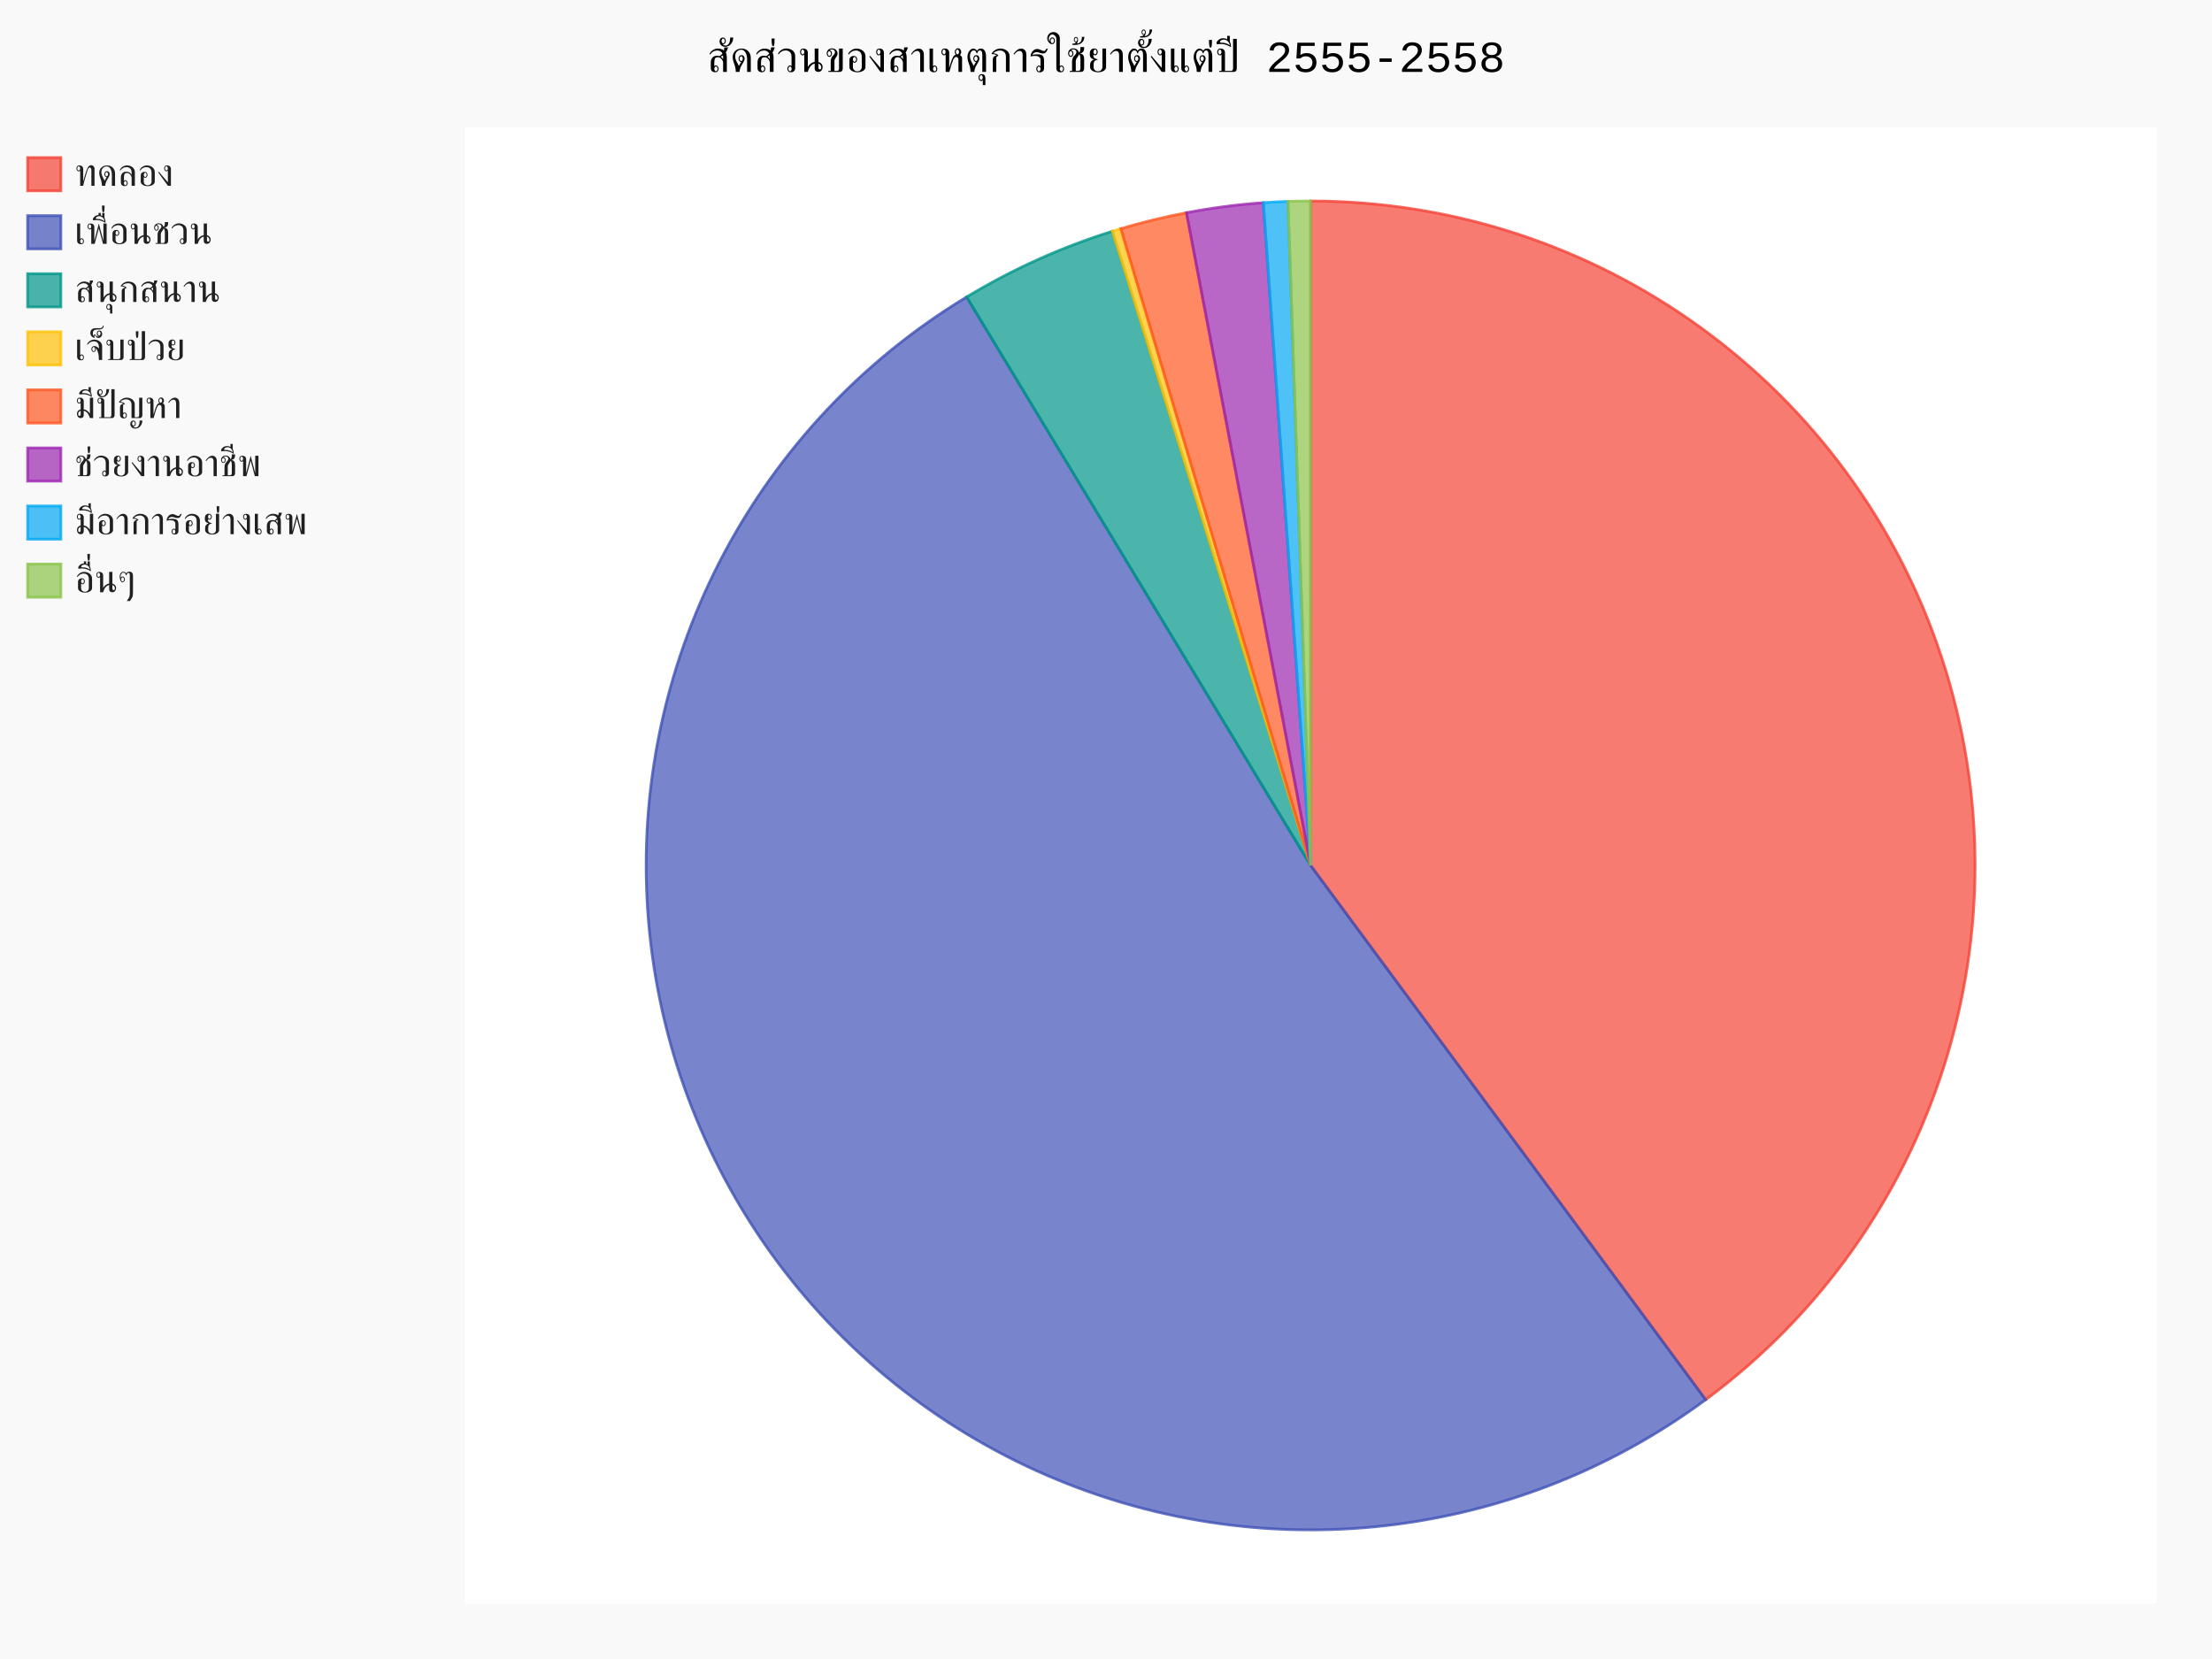
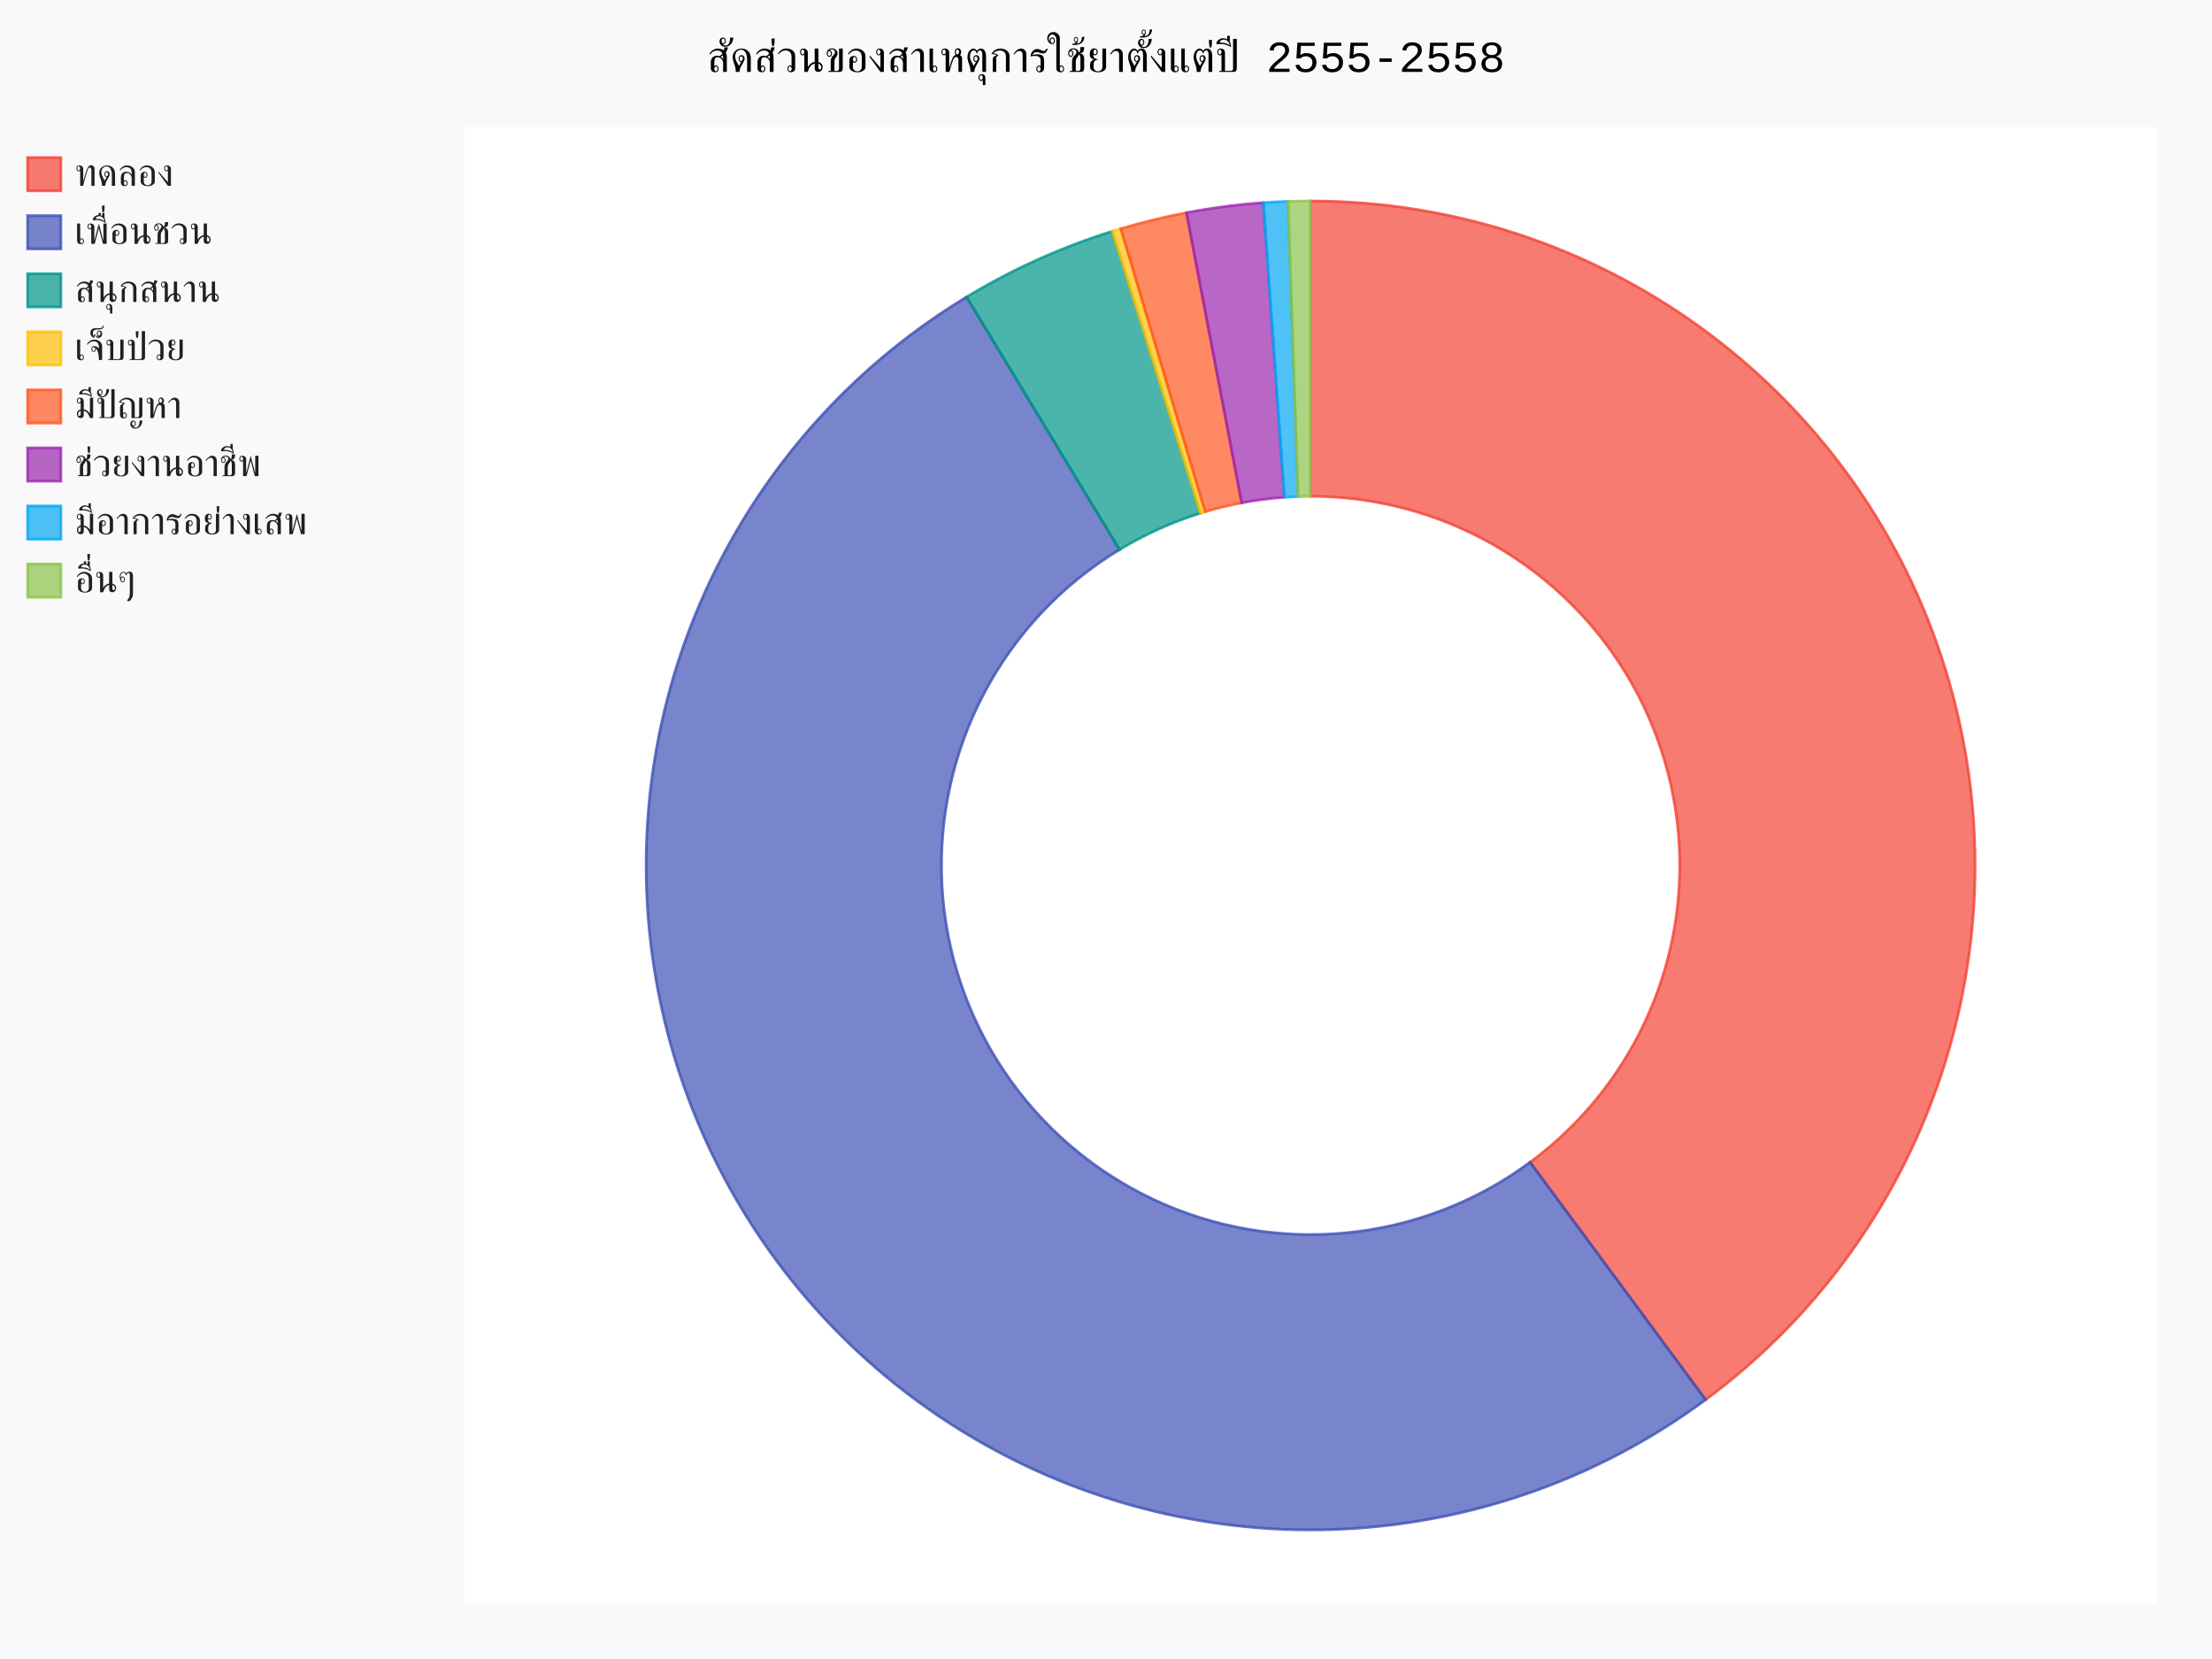
- <svg xmlns="http://www.w3.org/2000/svg" class="pygal-chart" id="chart-745c91b3-c17e-49b8-98ed-c0ed649a0dc9" viewBox="0 0 800 600">
+ <svg xmlns="http://www.w3.org/2000/svg" class="pygal-chart" id="chart-0f6a86a0-e294-49c2-8112-5fdcadf3845a" viewBox="0 0 800 600">
  <defs>
-     <style type="text/css">#chart-745c91b3-c17e-49b8-98ed-c0ed649a0dc9{-webkit-user-select:none;-webkit-font-smoothing:antialiased;font-family:Consolas,"Liberation Mono",Menlo,Courier,monospace}#chart-745c91b3-c17e-49b8-98ed-c0ed649a0dc9 .title{font-family:Consolas,"Liberation Mono",Menlo,Courier,monospace;font-size:16px}#chart-745c91b3-c17e-49b8-98ed-c0ed649a0dc9 .legends .legend text{font-family:Consolas,"Liberation Mono",Menlo,Courier,monospace;font-size:14px}#chart-745c91b3-c17e-49b8-98ed-c0ed649a0dc9 .axis text{font-family:Consolas,"Liberation Mono",Menlo,Courier,monospace;font-size:10px}#chart-745c91b3-c17e-49b8-98ed-c0ed649a0dc9 .axis text.major{font-family:Consolas,"Liberation Mono",Menlo,Courier,monospace;font-size:10px}#chart-745c91b3-c17e-49b8-98ed-c0ed649a0dc9 .text-overlay text.value{font-family:Consolas,"Liberation Mono",Menlo,Courier,monospace;font-size:16px}#chart-745c91b3-c17e-49b8-98ed-c0ed649a0dc9 .text-overlay text.label{font-family:Consolas,"Liberation Mono",Menlo,Courier,monospace;font-size:10px}#chart-745c91b3-c17e-49b8-98ed-c0ed649a0dc9 .tooltip{font-family:Consolas,"Liberation Mono",Menlo,Courier,monospace;font-size:14px}#chart-745c91b3-c17e-49b8-98ed-c0ed649a0dc9 text.no_data{font-family:Consolas,"Liberation Mono",Menlo,Courier,monospace;font-size:64px}
- #chart-745c91b3-c17e-49b8-98ed-c0ed649a0dc9{background-color:rgba(249,249,249,1)}#chart-745c91b3-c17e-49b8-98ed-c0ed649a0dc9 path,#chart-745c91b3-c17e-49b8-98ed-c0ed649a0dc9 line,#chart-745c91b3-c17e-49b8-98ed-c0ed649a0dc9 rect,#chart-745c91b3-c17e-49b8-98ed-c0ed649a0dc9 circle{-webkit-transition:150ms;-moz-transition:150ms;transition:150ms}#chart-745c91b3-c17e-49b8-98ed-c0ed649a0dc9 .graph &gt; .background{fill:rgba(249,249,249,1)}#chart-745c91b3-c17e-49b8-98ed-c0ed649a0dc9 .plot &gt; .background{fill:rgba(255,255,255,1)}#chart-745c91b3-c17e-49b8-98ed-c0ed649a0dc9 .graph{fill:rgba(0,0,0,.87)}#chart-745c91b3-c17e-49b8-98ed-c0ed649a0dc9 text.no_data{fill:rgba(0,0,0,1)}#chart-745c91b3-c17e-49b8-98ed-c0ed649a0dc9 .title{fill:rgba(0,0,0,1)}#chart-745c91b3-c17e-49b8-98ed-c0ed649a0dc9 .legends .legend text{fill:rgba(0,0,0,.87)}#chart-745c91b3-c17e-49b8-98ed-c0ed649a0dc9 .legends .legend:hover text{fill:rgba(0,0,0,1)}#chart-745c91b3-c17e-49b8-98ed-c0ed649a0dc9 .axis .line{stroke:rgba(0,0,0,1)}#chart-745c91b3-c17e-49b8-98ed-c0ed649a0dc9 .axis .guide.line{stroke:rgba(0,0,0,.54)}#chart-745c91b3-c17e-49b8-98ed-c0ed649a0dc9 .axis .major.line{stroke:rgba(0,0,0,.87)}#chart-745c91b3-c17e-49b8-98ed-c0ed649a0dc9 .axis text.major{fill:rgba(0,0,0,1)}#chart-745c91b3-c17e-49b8-98ed-c0ed649a0dc9 .axis.y .guides:hover .guide.line,#chart-745c91b3-c17e-49b8-98ed-c0ed649a0dc9 .line-graph .axis.x .guides:hover .guide.line,#chart-745c91b3-c17e-49b8-98ed-c0ed649a0dc9 .stackedline-graph .axis.x .guides:hover .guide.line,#chart-745c91b3-c17e-49b8-98ed-c0ed649a0dc9 .xy-graph .axis.x .guides:hover .guide.line{stroke:rgba(0,0,0,1)}#chart-745c91b3-c17e-49b8-98ed-c0ed649a0dc9 .axis .guides:hover text{fill:rgba(0,0,0,1)}#chart-745c91b3-c17e-49b8-98ed-c0ed649a0dc9 .reactive{fill-opacity:.7;stroke-opacity:.8}#chart-745c91b3-c17e-49b8-98ed-c0ed649a0dc9 .ci{stroke:rgba(0,0,0,.87)}#chart-745c91b3-c17e-49b8-98ed-c0ed649a0dc9 .reactive.active,#chart-745c91b3-c17e-49b8-98ed-c0ed649a0dc9 .active .reactive{fill-opacity:.8;stroke-opacity:.9;stroke-width:4}#chart-745c91b3-c17e-49b8-98ed-c0ed649a0dc9 .ci .reactive.active{stroke-width:1.5}#chart-745c91b3-c17e-49b8-98ed-c0ed649a0dc9 .series text{fill:rgba(0,0,0,1)}#chart-745c91b3-c17e-49b8-98ed-c0ed649a0dc9 .tooltip rect{fill:rgba(255,255,255,1);stroke:rgba(0,0,0,1);-webkit-transition:opacity 150ms;-moz-transition:opacity 150ms;transition:opacity 150ms}#chart-745c91b3-c17e-49b8-98ed-c0ed649a0dc9 .tooltip .label{fill:rgba(0,0,0,.87)}#chart-745c91b3-c17e-49b8-98ed-c0ed649a0dc9 .tooltip .label{fill:rgba(0,0,0,.87)}#chart-745c91b3-c17e-49b8-98ed-c0ed649a0dc9 .tooltip .legend{font-size:.8em;fill:rgba(0,0,0,.54)}#chart-745c91b3-c17e-49b8-98ed-c0ed649a0dc9 .tooltip .x_label{font-size:.6em;fill:rgba(0,0,0,1)}#chart-745c91b3-c17e-49b8-98ed-c0ed649a0dc9 .tooltip .xlink{font-size:.5em;text-decoration:underline}#chart-745c91b3-c17e-49b8-98ed-c0ed649a0dc9 .tooltip .value{font-size:1.5em}#chart-745c91b3-c17e-49b8-98ed-c0ed649a0dc9 .bound{font-size:.5em}#chart-745c91b3-c17e-49b8-98ed-c0ed649a0dc9 .max-value{font-size:.75em;fill:rgba(0,0,0,.54)}#chart-745c91b3-c17e-49b8-98ed-c0ed649a0dc9 .map-element{fill:rgba(255,255,255,1);stroke:rgba(0,0,0,.54) !important}#chart-745c91b3-c17e-49b8-98ed-c0ed649a0dc9 .map-element .reactive{fill-opacity:inherit;stroke-opacity:inherit}#chart-745c91b3-c17e-49b8-98ed-c0ed649a0dc9 .color-0,#chart-745c91b3-c17e-49b8-98ed-c0ed649a0dc9 .color-0 a:visited{stroke:#F44336;fill:#F44336}#chart-745c91b3-c17e-49b8-98ed-c0ed649a0dc9 .color-1,#chart-745c91b3-c17e-49b8-98ed-c0ed649a0dc9 .color-1 a:visited{stroke:#3F51B5;fill:#3F51B5}#chart-745c91b3-c17e-49b8-98ed-c0ed649a0dc9 .color-2,#chart-745c91b3-c17e-49b8-98ed-c0ed649a0dc9 .color-2 a:visited{stroke:#009688;fill:#009688}#chart-745c91b3-c17e-49b8-98ed-c0ed649a0dc9 .color-3,#chart-745c91b3-c17e-49b8-98ed-c0ed649a0dc9 .color-3 a:visited{stroke:#FFC107;fill:#FFC107}#chart-745c91b3-c17e-49b8-98ed-c0ed649a0dc9 .color-4,#chart-745c91b3-c17e-49b8-98ed-c0ed649a0dc9 .color-4 a:visited{stroke:#FF5722;fill:#FF5722}#chart-745c91b3-c17e-49b8-98ed-c0ed649a0dc9 .color-5,#chart-745c91b3-c17e-49b8-98ed-c0ed649a0dc9 .color-5 a:visited{stroke:#9C27B0;fill:#9C27B0}#chart-745c91b3-c17e-49b8-98ed-c0ed649a0dc9 .color-6,#chart-745c91b3-c17e-49b8-98ed-c0ed649a0dc9 .color-6 a:visited{stroke:#03A9F4;fill:#03A9F4}#chart-745c91b3-c17e-49b8-98ed-c0ed649a0dc9 .color-7,#chart-745c91b3-c17e-49b8-98ed-c0ed649a0dc9 .color-7 a:visited{stroke:#8BC34A;fill:#8BC34A}#chart-745c91b3-c17e-49b8-98ed-c0ed649a0dc9 .text-overlay .color-0 text{fill:black}#chart-745c91b3-c17e-49b8-98ed-c0ed649a0dc9 .text-overlay .color-1 text{fill:black}#chart-745c91b3-c17e-49b8-98ed-c0ed649a0dc9 .text-overlay .color-2 text{fill:black}#chart-745c91b3-c17e-49b8-98ed-c0ed649a0dc9 .text-overlay .color-3 text{fill:black}#chart-745c91b3-c17e-49b8-98ed-c0ed649a0dc9 .text-overlay .color-4 text{fill:black}#chart-745c91b3-c17e-49b8-98ed-c0ed649a0dc9 .text-overlay .color-5 text{fill:black}#chart-745c91b3-c17e-49b8-98ed-c0ed649a0dc9 .text-overlay .color-6 text{fill:black}#chart-745c91b3-c17e-49b8-98ed-c0ed649a0dc9 .text-overlay .color-7 text{fill:black}
- #chart-745c91b3-c17e-49b8-98ed-c0ed649a0dc9 text.no_data{text-anchor:middle}#chart-745c91b3-c17e-49b8-98ed-c0ed649a0dc9 .guide.line{fill:none}#chart-745c91b3-c17e-49b8-98ed-c0ed649a0dc9 .centered{text-anchor:middle}#chart-745c91b3-c17e-49b8-98ed-c0ed649a0dc9 .title{text-anchor:middle}#chart-745c91b3-c17e-49b8-98ed-c0ed649a0dc9 .legends .legend text{fill-opacity:1}#chart-745c91b3-c17e-49b8-98ed-c0ed649a0dc9 .axis.x text{text-anchor:middle}#chart-745c91b3-c17e-49b8-98ed-c0ed649a0dc9 .axis.x:not(.web) text[transform]{text-anchor:start}#chart-745c91b3-c17e-49b8-98ed-c0ed649a0dc9 .axis.x:not(.web) text[transform].backwards{text-anchor:end}#chart-745c91b3-c17e-49b8-98ed-c0ed649a0dc9 .axis.y text{text-anchor:end}#chart-745c91b3-c17e-49b8-98ed-c0ed649a0dc9 .axis.y text[transform].backwards{text-anchor:start}#chart-745c91b3-c17e-49b8-98ed-c0ed649a0dc9 .axis.y2 text{text-anchor:start}#chart-745c91b3-c17e-49b8-98ed-c0ed649a0dc9 .axis.y2 text[transform].backwards{text-anchor:end}#chart-745c91b3-c17e-49b8-98ed-c0ed649a0dc9 .axis .guide.line{stroke-dasharray:4,4}#chart-745c91b3-c17e-49b8-98ed-c0ed649a0dc9 .axis .major.guide.line{stroke-dasharray:6,6}#chart-745c91b3-c17e-49b8-98ed-c0ed649a0dc9 .horizontal .axis.y .guide.line,#chart-745c91b3-c17e-49b8-98ed-c0ed649a0dc9 .horizontal .axis.y2 .guide.line,#chart-745c91b3-c17e-49b8-98ed-c0ed649a0dc9 .vertical .axis.x .guide.line{opacity:0}#chart-745c91b3-c17e-49b8-98ed-c0ed649a0dc9 .horizontal .axis.always_show .guide.line,#chart-745c91b3-c17e-49b8-98ed-c0ed649a0dc9 .vertical .axis.always_show .guide.line{opacity:1 !important}#chart-745c91b3-c17e-49b8-98ed-c0ed649a0dc9 .axis.y .guides:hover .guide.line,#chart-745c91b3-c17e-49b8-98ed-c0ed649a0dc9 .axis.y2 .guides:hover .guide.line,#chart-745c91b3-c17e-49b8-98ed-c0ed649a0dc9 .axis.x .guides:hover .guide.line{opacity:1}#chart-745c91b3-c17e-49b8-98ed-c0ed649a0dc9 .axis .guides:hover text{opacity:1}#chart-745c91b3-c17e-49b8-98ed-c0ed649a0dc9 .nofill{fill:none}#chart-745c91b3-c17e-49b8-98ed-c0ed649a0dc9 .subtle-fill{fill-opacity:.2}#chart-745c91b3-c17e-49b8-98ed-c0ed649a0dc9 .dot{stroke-width:1px;fill-opacity:1}#chart-745c91b3-c17e-49b8-98ed-c0ed649a0dc9 .dot.active{stroke-width:5px}#chart-745c91b3-c17e-49b8-98ed-c0ed649a0dc9 .dot.negative{fill:transparent}#chart-745c91b3-c17e-49b8-98ed-c0ed649a0dc9 text,#chart-745c91b3-c17e-49b8-98ed-c0ed649a0dc9 tspan{stroke:none !important}#chart-745c91b3-c17e-49b8-98ed-c0ed649a0dc9 .series text.active{opacity:1}#chart-745c91b3-c17e-49b8-98ed-c0ed649a0dc9 .tooltip rect{fill-opacity:.95;stroke-width:.5}#chart-745c91b3-c17e-49b8-98ed-c0ed649a0dc9 .tooltip text{fill-opacity:1}#chart-745c91b3-c17e-49b8-98ed-c0ed649a0dc9 .showable{visibility:hidden}#chart-745c91b3-c17e-49b8-98ed-c0ed649a0dc9 .showable.shown{visibility:visible}#chart-745c91b3-c17e-49b8-98ed-c0ed649a0dc9 .gauge-background{fill:rgba(229,229,229,1);stroke:none}#chart-745c91b3-c17e-49b8-98ed-c0ed649a0dc9 .bg-lines{stroke:rgba(249,249,249,1);stroke-width:2px}</style>
+     <style type="text/css">#chart-0f6a86a0-e294-49c2-8112-5fdcadf3845a{-webkit-user-select:none;-webkit-font-smoothing:antialiased;font-family:Consolas,"Liberation Mono",Menlo,Courier,monospace}#chart-0f6a86a0-e294-49c2-8112-5fdcadf3845a .title{font-family:Consolas,"Liberation Mono",Menlo,Courier,monospace;font-size:16px}#chart-0f6a86a0-e294-49c2-8112-5fdcadf3845a .legends .legend text{font-family:Consolas,"Liberation Mono",Menlo,Courier,monospace;font-size:14px}#chart-0f6a86a0-e294-49c2-8112-5fdcadf3845a .axis text{font-family:Consolas,"Liberation Mono",Menlo,Courier,monospace;font-size:10px}#chart-0f6a86a0-e294-49c2-8112-5fdcadf3845a .axis text.major{font-family:Consolas,"Liberation Mono",Menlo,Courier,monospace;font-size:10px}#chart-0f6a86a0-e294-49c2-8112-5fdcadf3845a .text-overlay text.value{font-family:Consolas,"Liberation Mono",Menlo,Courier,monospace;font-size:16px}#chart-0f6a86a0-e294-49c2-8112-5fdcadf3845a .text-overlay text.label{font-family:Consolas,"Liberation Mono",Menlo,Courier,monospace;font-size:10px}#chart-0f6a86a0-e294-49c2-8112-5fdcadf3845a .tooltip{font-family:Consolas,"Liberation Mono",Menlo,Courier,monospace;font-size:14px}#chart-0f6a86a0-e294-49c2-8112-5fdcadf3845a text.no_data{font-family:Consolas,"Liberation Mono",Menlo,Courier,monospace;font-size:64px}
+ #chart-0f6a86a0-e294-49c2-8112-5fdcadf3845a{background-color:rgba(249,249,249,1)}#chart-0f6a86a0-e294-49c2-8112-5fdcadf3845a path,#chart-0f6a86a0-e294-49c2-8112-5fdcadf3845a line,#chart-0f6a86a0-e294-49c2-8112-5fdcadf3845a rect,#chart-0f6a86a0-e294-49c2-8112-5fdcadf3845a circle{-webkit-transition:150ms;-moz-transition:150ms;transition:150ms}#chart-0f6a86a0-e294-49c2-8112-5fdcadf3845a .graph &gt; .background{fill:rgba(249,249,249,1)}#chart-0f6a86a0-e294-49c2-8112-5fdcadf3845a .plot &gt; .background{fill:rgba(255,255,255,1)}#chart-0f6a86a0-e294-49c2-8112-5fdcadf3845a .graph{fill:rgba(0,0,0,.87)}#chart-0f6a86a0-e294-49c2-8112-5fdcadf3845a text.no_data{fill:rgba(0,0,0,1)}#chart-0f6a86a0-e294-49c2-8112-5fdcadf3845a .title{fill:rgba(0,0,0,1)}#chart-0f6a86a0-e294-49c2-8112-5fdcadf3845a .legends .legend text{fill:rgba(0,0,0,.87)}#chart-0f6a86a0-e294-49c2-8112-5fdcadf3845a .legends .legend:hover text{fill:rgba(0,0,0,1)}#chart-0f6a86a0-e294-49c2-8112-5fdcadf3845a .axis .line{stroke:rgba(0,0,0,1)}#chart-0f6a86a0-e294-49c2-8112-5fdcadf3845a .axis .guide.line{stroke:rgba(0,0,0,.54)}#chart-0f6a86a0-e294-49c2-8112-5fdcadf3845a .axis .major.line{stroke:rgba(0,0,0,.87)}#chart-0f6a86a0-e294-49c2-8112-5fdcadf3845a .axis text.major{fill:rgba(0,0,0,1)}#chart-0f6a86a0-e294-49c2-8112-5fdcadf3845a .axis.y .guides:hover .guide.line,#chart-0f6a86a0-e294-49c2-8112-5fdcadf3845a .line-graph .axis.x .guides:hover .guide.line,#chart-0f6a86a0-e294-49c2-8112-5fdcadf3845a .stackedline-graph .axis.x .guides:hover .guide.line,#chart-0f6a86a0-e294-49c2-8112-5fdcadf3845a .xy-graph .axis.x .guides:hover .guide.line{stroke:rgba(0,0,0,1)}#chart-0f6a86a0-e294-49c2-8112-5fdcadf3845a .axis .guides:hover text{fill:rgba(0,0,0,1)}#chart-0f6a86a0-e294-49c2-8112-5fdcadf3845a .reactive{fill-opacity:.7;stroke-opacity:.8}#chart-0f6a86a0-e294-49c2-8112-5fdcadf3845a .ci{stroke:rgba(0,0,0,.87)}#chart-0f6a86a0-e294-49c2-8112-5fdcadf3845a .reactive.active,#chart-0f6a86a0-e294-49c2-8112-5fdcadf3845a .active .reactive{fill-opacity:.8;stroke-opacity:.9;stroke-width:4}#chart-0f6a86a0-e294-49c2-8112-5fdcadf3845a .ci .reactive.active{stroke-width:1.5}#chart-0f6a86a0-e294-49c2-8112-5fdcadf3845a .series text{fill:rgba(0,0,0,1)}#chart-0f6a86a0-e294-49c2-8112-5fdcadf3845a .tooltip rect{fill:rgba(255,255,255,1);stroke:rgba(0,0,0,1);-webkit-transition:opacity 150ms;-moz-transition:opacity 150ms;transition:opacity 150ms}#chart-0f6a86a0-e294-49c2-8112-5fdcadf3845a .tooltip .label{fill:rgba(0,0,0,.87)}#chart-0f6a86a0-e294-49c2-8112-5fdcadf3845a .tooltip .label{fill:rgba(0,0,0,.87)}#chart-0f6a86a0-e294-49c2-8112-5fdcadf3845a .tooltip .legend{font-size:.8em;fill:rgba(0,0,0,.54)}#chart-0f6a86a0-e294-49c2-8112-5fdcadf3845a .tooltip .x_label{font-size:.6em;fill:rgba(0,0,0,1)}#chart-0f6a86a0-e294-49c2-8112-5fdcadf3845a .tooltip .xlink{font-size:.5em;text-decoration:underline}#chart-0f6a86a0-e294-49c2-8112-5fdcadf3845a .tooltip .value{font-size:1.5em}#chart-0f6a86a0-e294-49c2-8112-5fdcadf3845a .bound{font-size:.5em}#chart-0f6a86a0-e294-49c2-8112-5fdcadf3845a .max-value{font-size:.75em;fill:rgba(0,0,0,.54)}#chart-0f6a86a0-e294-49c2-8112-5fdcadf3845a .map-element{fill:rgba(255,255,255,1);stroke:rgba(0,0,0,.54) !important}#chart-0f6a86a0-e294-49c2-8112-5fdcadf3845a .map-element .reactive{fill-opacity:inherit;stroke-opacity:inherit}#chart-0f6a86a0-e294-49c2-8112-5fdcadf3845a .color-0,#chart-0f6a86a0-e294-49c2-8112-5fdcadf3845a .color-0 a:visited{stroke:#F44336;fill:#F44336}#chart-0f6a86a0-e294-49c2-8112-5fdcadf3845a .color-1,#chart-0f6a86a0-e294-49c2-8112-5fdcadf3845a .color-1 a:visited{stroke:#3F51B5;fill:#3F51B5}#chart-0f6a86a0-e294-49c2-8112-5fdcadf3845a .color-2,#chart-0f6a86a0-e294-49c2-8112-5fdcadf3845a .color-2 a:visited{stroke:#009688;fill:#009688}#chart-0f6a86a0-e294-49c2-8112-5fdcadf3845a .color-3,#chart-0f6a86a0-e294-49c2-8112-5fdcadf3845a .color-3 a:visited{stroke:#FFC107;fill:#FFC107}#chart-0f6a86a0-e294-49c2-8112-5fdcadf3845a .color-4,#chart-0f6a86a0-e294-49c2-8112-5fdcadf3845a .color-4 a:visited{stroke:#FF5722;fill:#FF5722}#chart-0f6a86a0-e294-49c2-8112-5fdcadf3845a .color-5,#chart-0f6a86a0-e294-49c2-8112-5fdcadf3845a .color-5 a:visited{stroke:#9C27B0;fill:#9C27B0}#chart-0f6a86a0-e294-49c2-8112-5fdcadf3845a .color-6,#chart-0f6a86a0-e294-49c2-8112-5fdcadf3845a .color-6 a:visited{stroke:#03A9F4;fill:#03A9F4}#chart-0f6a86a0-e294-49c2-8112-5fdcadf3845a .color-7,#chart-0f6a86a0-e294-49c2-8112-5fdcadf3845a .color-7 a:visited{stroke:#8BC34A;fill:#8BC34A}#chart-0f6a86a0-e294-49c2-8112-5fdcadf3845a .text-overlay .color-0 text{fill:black}#chart-0f6a86a0-e294-49c2-8112-5fdcadf3845a .text-overlay .color-1 text{fill:black}#chart-0f6a86a0-e294-49c2-8112-5fdcadf3845a .text-overlay .color-2 text{fill:black}#chart-0f6a86a0-e294-49c2-8112-5fdcadf3845a .text-overlay .color-3 text{fill:black}#chart-0f6a86a0-e294-49c2-8112-5fdcadf3845a .text-overlay .color-4 text{fill:black}#chart-0f6a86a0-e294-49c2-8112-5fdcadf3845a .text-overlay .color-5 text{fill:black}#chart-0f6a86a0-e294-49c2-8112-5fdcadf3845a .text-overlay .color-6 text{fill:black}#chart-0f6a86a0-e294-49c2-8112-5fdcadf3845a .text-overlay .color-7 text{fill:black}
+ #chart-0f6a86a0-e294-49c2-8112-5fdcadf3845a text.no_data{text-anchor:middle}#chart-0f6a86a0-e294-49c2-8112-5fdcadf3845a .guide.line{fill:none}#chart-0f6a86a0-e294-49c2-8112-5fdcadf3845a .centered{text-anchor:middle}#chart-0f6a86a0-e294-49c2-8112-5fdcadf3845a .title{text-anchor:middle}#chart-0f6a86a0-e294-49c2-8112-5fdcadf3845a .legends .legend text{fill-opacity:1}#chart-0f6a86a0-e294-49c2-8112-5fdcadf3845a .axis.x text{text-anchor:middle}#chart-0f6a86a0-e294-49c2-8112-5fdcadf3845a .axis.x:not(.web) text[transform]{text-anchor:start}#chart-0f6a86a0-e294-49c2-8112-5fdcadf3845a .axis.x:not(.web) text[transform].backwards{text-anchor:end}#chart-0f6a86a0-e294-49c2-8112-5fdcadf3845a .axis.y text{text-anchor:end}#chart-0f6a86a0-e294-49c2-8112-5fdcadf3845a .axis.y text[transform].backwards{text-anchor:start}#chart-0f6a86a0-e294-49c2-8112-5fdcadf3845a .axis.y2 text{text-anchor:start}#chart-0f6a86a0-e294-49c2-8112-5fdcadf3845a .axis.y2 text[transform].backwards{text-anchor:end}#chart-0f6a86a0-e294-49c2-8112-5fdcadf3845a .axis .guide.line{stroke-dasharray:4,4}#chart-0f6a86a0-e294-49c2-8112-5fdcadf3845a .axis .major.guide.line{stroke-dasharray:6,6}#chart-0f6a86a0-e294-49c2-8112-5fdcadf3845a .horizontal .axis.y .guide.line,#chart-0f6a86a0-e294-49c2-8112-5fdcadf3845a .horizontal .axis.y2 .guide.line,#chart-0f6a86a0-e294-49c2-8112-5fdcadf3845a .vertical .axis.x .guide.line{opacity:0}#chart-0f6a86a0-e294-49c2-8112-5fdcadf3845a .horizontal .axis.always_show .guide.line,#chart-0f6a86a0-e294-49c2-8112-5fdcadf3845a .vertical .axis.always_show .guide.line{opacity:1 !important}#chart-0f6a86a0-e294-49c2-8112-5fdcadf3845a .axis.y .guides:hover .guide.line,#chart-0f6a86a0-e294-49c2-8112-5fdcadf3845a .axis.y2 .guides:hover .guide.line,#chart-0f6a86a0-e294-49c2-8112-5fdcadf3845a .axis.x .guides:hover .guide.line{opacity:1}#chart-0f6a86a0-e294-49c2-8112-5fdcadf3845a .axis .guides:hover text{opacity:1}#chart-0f6a86a0-e294-49c2-8112-5fdcadf3845a .nofill{fill:none}#chart-0f6a86a0-e294-49c2-8112-5fdcadf3845a .subtle-fill{fill-opacity:.2}#chart-0f6a86a0-e294-49c2-8112-5fdcadf3845a .dot{stroke-width:1px;fill-opacity:1}#chart-0f6a86a0-e294-49c2-8112-5fdcadf3845a .dot.active{stroke-width:5px}#chart-0f6a86a0-e294-49c2-8112-5fdcadf3845a .dot.negative{fill:transparent}#chart-0f6a86a0-e294-49c2-8112-5fdcadf3845a text,#chart-0f6a86a0-e294-49c2-8112-5fdcadf3845a tspan{stroke:none !important}#chart-0f6a86a0-e294-49c2-8112-5fdcadf3845a .series text.active{opacity:1}#chart-0f6a86a0-e294-49c2-8112-5fdcadf3845a .tooltip rect{fill-opacity:.95;stroke-width:.5}#chart-0f6a86a0-e294-49c2-8112-5fdcadf3845a .tooltip text{fill-opacity:1}#chart-0f6a86a0-e294-49c2-8112-5fdcadf3845a .showable{visibility:hidden}#chart-0f6a86a0-e294-49c2-8112-5fdcadf3845a .showable.shown{visibility:visible}#chart-0f6a86a0-e294-49c2-8112-5fdcadf3845a .gauge-background{fill:rgba(229,229,229,1);stroke:none}#chart-0f6a86a0-e294-49c2-8112-5fdcadf3845a .bg-lines{stroke:rgba(249,249,249,1);stroke-width:2px}</style>
  </defs>
  <g class="graph pie-graph vertical">
    <rect class="background" height="600" width="800" x="0" y="0" />
    <g class="plot" transform="translate(168, 46)">
      <rect class="background" height="534" width="612.0" x="0" y="0" />
      <g class="series serie-0 color-0">
        <g class="slices">
          <g class="slice">
-             <path class="slice reactive tooltip-trigger" d="M306 26.7 A240.3 240.3 0 0 1 448.878 460.209 L306 267 A0 0 0 0 0 306 267 z" />
+             <path class="slice reactive tooltip-trigger" d="M306 26.7 A240.3 240.3 0 0 1 448.878 460.209 L385.377 374.338 A133.5 133.5 0 0 0 306 133.5 z" />
          </g>
        </g>
      </g>
      <g class="series serie-1 color-1">
        <g class="slices">
          <g class="slice">
-             <path class="slice reactive tooltip-trigger" d="M448.878 460.209 A240.3 240.3 0 1 1 181.591 61.412 L306 267 A0 0 0 1 0 306 267 z" />
+             <path class="slice reactive tooltip-trigger" d="M448.878 460.209 A240.3 240.3 0 1 1 181.591 61.412 L236.884 152.784 A133.5 133.5 0 1 0 385.377 374.338 z" />
          </g>
        </g>
      </g>
      <g class="series serie-2 color-2">
        <g class="slices">
          <g class="slice">
-             <path class="slice reactive tooltip-trigger" d="M181.591 61.412 A240.3 240.3 0 0 1 234.326 37.638 L306 267 A0 0 0 0 0 306 267 z" />
+             <path class="slice reactive tooltip-trigger" d="M181.591 61.412 A240.3 240.3 0 0 1 234.326 37.638 L266.181 139.577 A133.5 133.5 0 0 0 236.884 152.784 z" />
          </g>
        </g>
      </g>
      <g class="series serie-3 color-3">
        <g class="slices">
          <g class="slice">
-             <path class="slice reactive tooltip-trigger" d="M234.326 37.638 A240.3 240.3 0 0 1 237.365 36.71 L306 267 A0 0 0 0 0 306 267 z" />
+             <path class="slice reactive tooltip-trigger" d="M234.326 37.638 A240.3 240.3 0 0 1 237.365 36.71 L267.869 139.061 A133.5 133.5 0 0 0 266.181 139.577 z" />
          </g>
        </g>
      </g>
      <g class="series serie-4 color-4">
        <g class="slices">
          <g class="slice">
-             <path class="slice reactive tooltip-trigger" d="M237.365 36.71 A240.3 240.3 0 0 1 261.087 30.934 L306 267 A0 0 0 0 0 306 267 z" />
+             <path class="slice reactive tooltip-trigger" d="M237.365 36.71 A240.3 240.3 0 0 1 261.087 30.934 L281.049 135.852 A133.5 133.5 0 0 0 267.869 139.061 z" />
          </g>
        </g>
      </g>
      <g class="series serie-5 color-5">
        <g class="slices">
          <g class="slice">
-             <path class="slice reactive tooltip-trigger" d="M261.087 30.934 A240.3 240.3 0 0 1 288.886 27.31 L306 267 A0 0 0 0 0 306 267 z" />
+             <path class="slice reactive tooltip-trigger" d="M261.087 30.934 A240.3 240.3 0 0 1 288.886 27.31 L296.492 133.839 A133.5 133.5 0 0 0 281.049 135.852 z" />
          </g>
        </g>
      </g>
      <g class="series serie-6 color-6">
        <g class="slices">
          <g class="slice">
-             <path class="slice reactive tooltip-trigger" d="M288.886 27.31 A240.3 240.3 0 0 1 297.81 26.84 L306 267 A0 0 0 0 0 306 267 z" />
+             <path class="slice reactive tooltip-trigger" d="M288.886 27.31 A240.3 240.3 0 0 1 297.81 26.84 L301.45 133.578 A133.5 133.5 0 0 0 296.492 133.839 z" />
          </g>
        </g>
      </g>
      <g class="series serie-7 color-7">
        <g class="slices">
          <g class="slice">
-             <path class="slice reactive tooltip-trigger" d="M297.81 26.84 A240.3 240.3 0 0 1 306 26.7 L306 267 A0 0 0 0 0 306 267 z" />
+             <path class="slice reactive tooltip-trigger" d="M297.81 26.84 A240.3 240.3 0 0 1 306 26.7 L306 133.5 A133.5 133.5 0 0 0 301.45 133.578 z" />
          </g>
        </g>
      </g>
    </g>
    <g class="titles">
      <text class="title plot_title" x="400.0" y="26">สัดส่วนของสาเหตุการใช้ยาตั้งแต่ปี 2555-2558</text>
    </g>
    <g class="plot overlay" transform="translate(168, 46)">
      <g class="series serie-0 color-0" />
      <g class="series serie-1 color-1" />
      <g class="series serie-2 color-2" />
      <g class="series serie-3 color-3" />
      <g class="series serie-4 color-4" />
      <g class="series serie-5 color-5" />
      <g class="series serie-6 color-6" />
      <g class="series serie-7 color-7" />
    </g>
    <g class="plot text-overlay" transform="translate(168, 46)">
      <g class="series serie-0 color-0" />
      <g class="series serie-1 color-1" />
      <g class="series serie-2 color-2" />
      <g class="series serie-3 color-3" />
      <g class="series serie-4 color-4" />
      <g class="series serie-5 color-5" />
      <g class="series serie-6 color-6" />
      <g class="series serie-7 color-7" />
    </g>
    <g class="plot tooltip-overlay" transform="translate(168, 46)">
      <g class="tooltip" style="opacity: 0" transform="translate(0 0)">
        <rect class="tooltip-box" height="0" rx="0" ry="0" width="0" />
        <g class="text" />
      </g>
    </g>
    <g class="legends" transform="translate(10, 56)">
      <g class="legend reactive activate-serie" id="activate-serie-0">
        <rect class="color-0 reactive" height="12" width="12" x="0.0" y="1.0" />
        <text x="17.0" y="11.2">ทดลอง</text>
      </g>
      <g class="legend reactive activate-serie" id="activate-serie-1">
        <rect class="color-1 reactive" height="12" width="12" x="0.0" y="22.0" />
        <text x="17.0" y="32.2">เพื่อนชวน</text>
      </g>
      <g class="legend reactive activate-serie" id="activate-serie-2">
        <rect class="color-2 reactive" height="12" width="12" x="0.0" y="43.0" />
        <text x="17.0" y="53.2">สนุกสนาน</text>
      </g>
      <g class="legend reactive activate-serie" id="activate-serie-3">
        <rect class="color-3 reactive" height="12" width="12" x="0.0" y="64.0" />
        <text x="17.0" y="74.2">เจ็บป่วย</text>
      </g>
      <g class="legend reactive activate-serie" id="activate-serie-4">
        <rect class="color-4 reactive" height="12" width="12" x="0.0" y="85.0" />
        <text x="17.0" y="95.2">มีปัญหา</text>
      </g>
      <g class="legend reactive activate-serie" id="activate-serie-5">
        <rect class="color-5 reactive" height="12" width="12" x="0.0" y="106.0" />
        <text x="17.0" y="116.2">ช่วยงานอาชีพ</text>
      </g>
      <g class="legend reactive activate-serie" id="activate-serie-6">
        <rect class="color-6 reactive" height="12" width="12" x="0.0" y="127.0" />
        <text x="17.0" y="137.2">มีอาการอย่างเสพ</text>
      </g>
      <g class="legend reactive activate-serie" id="activate-serie-7">
        <rect class="color-7 reactive" height="12" width="12" x="0.0" y="148.0" />
        <text x="17.0" y="158.2">อื่นๆ</text>
      </g>
    </g>
    <g class="legends" transform="translate(790, 56)" />
  </g>
</svg>
